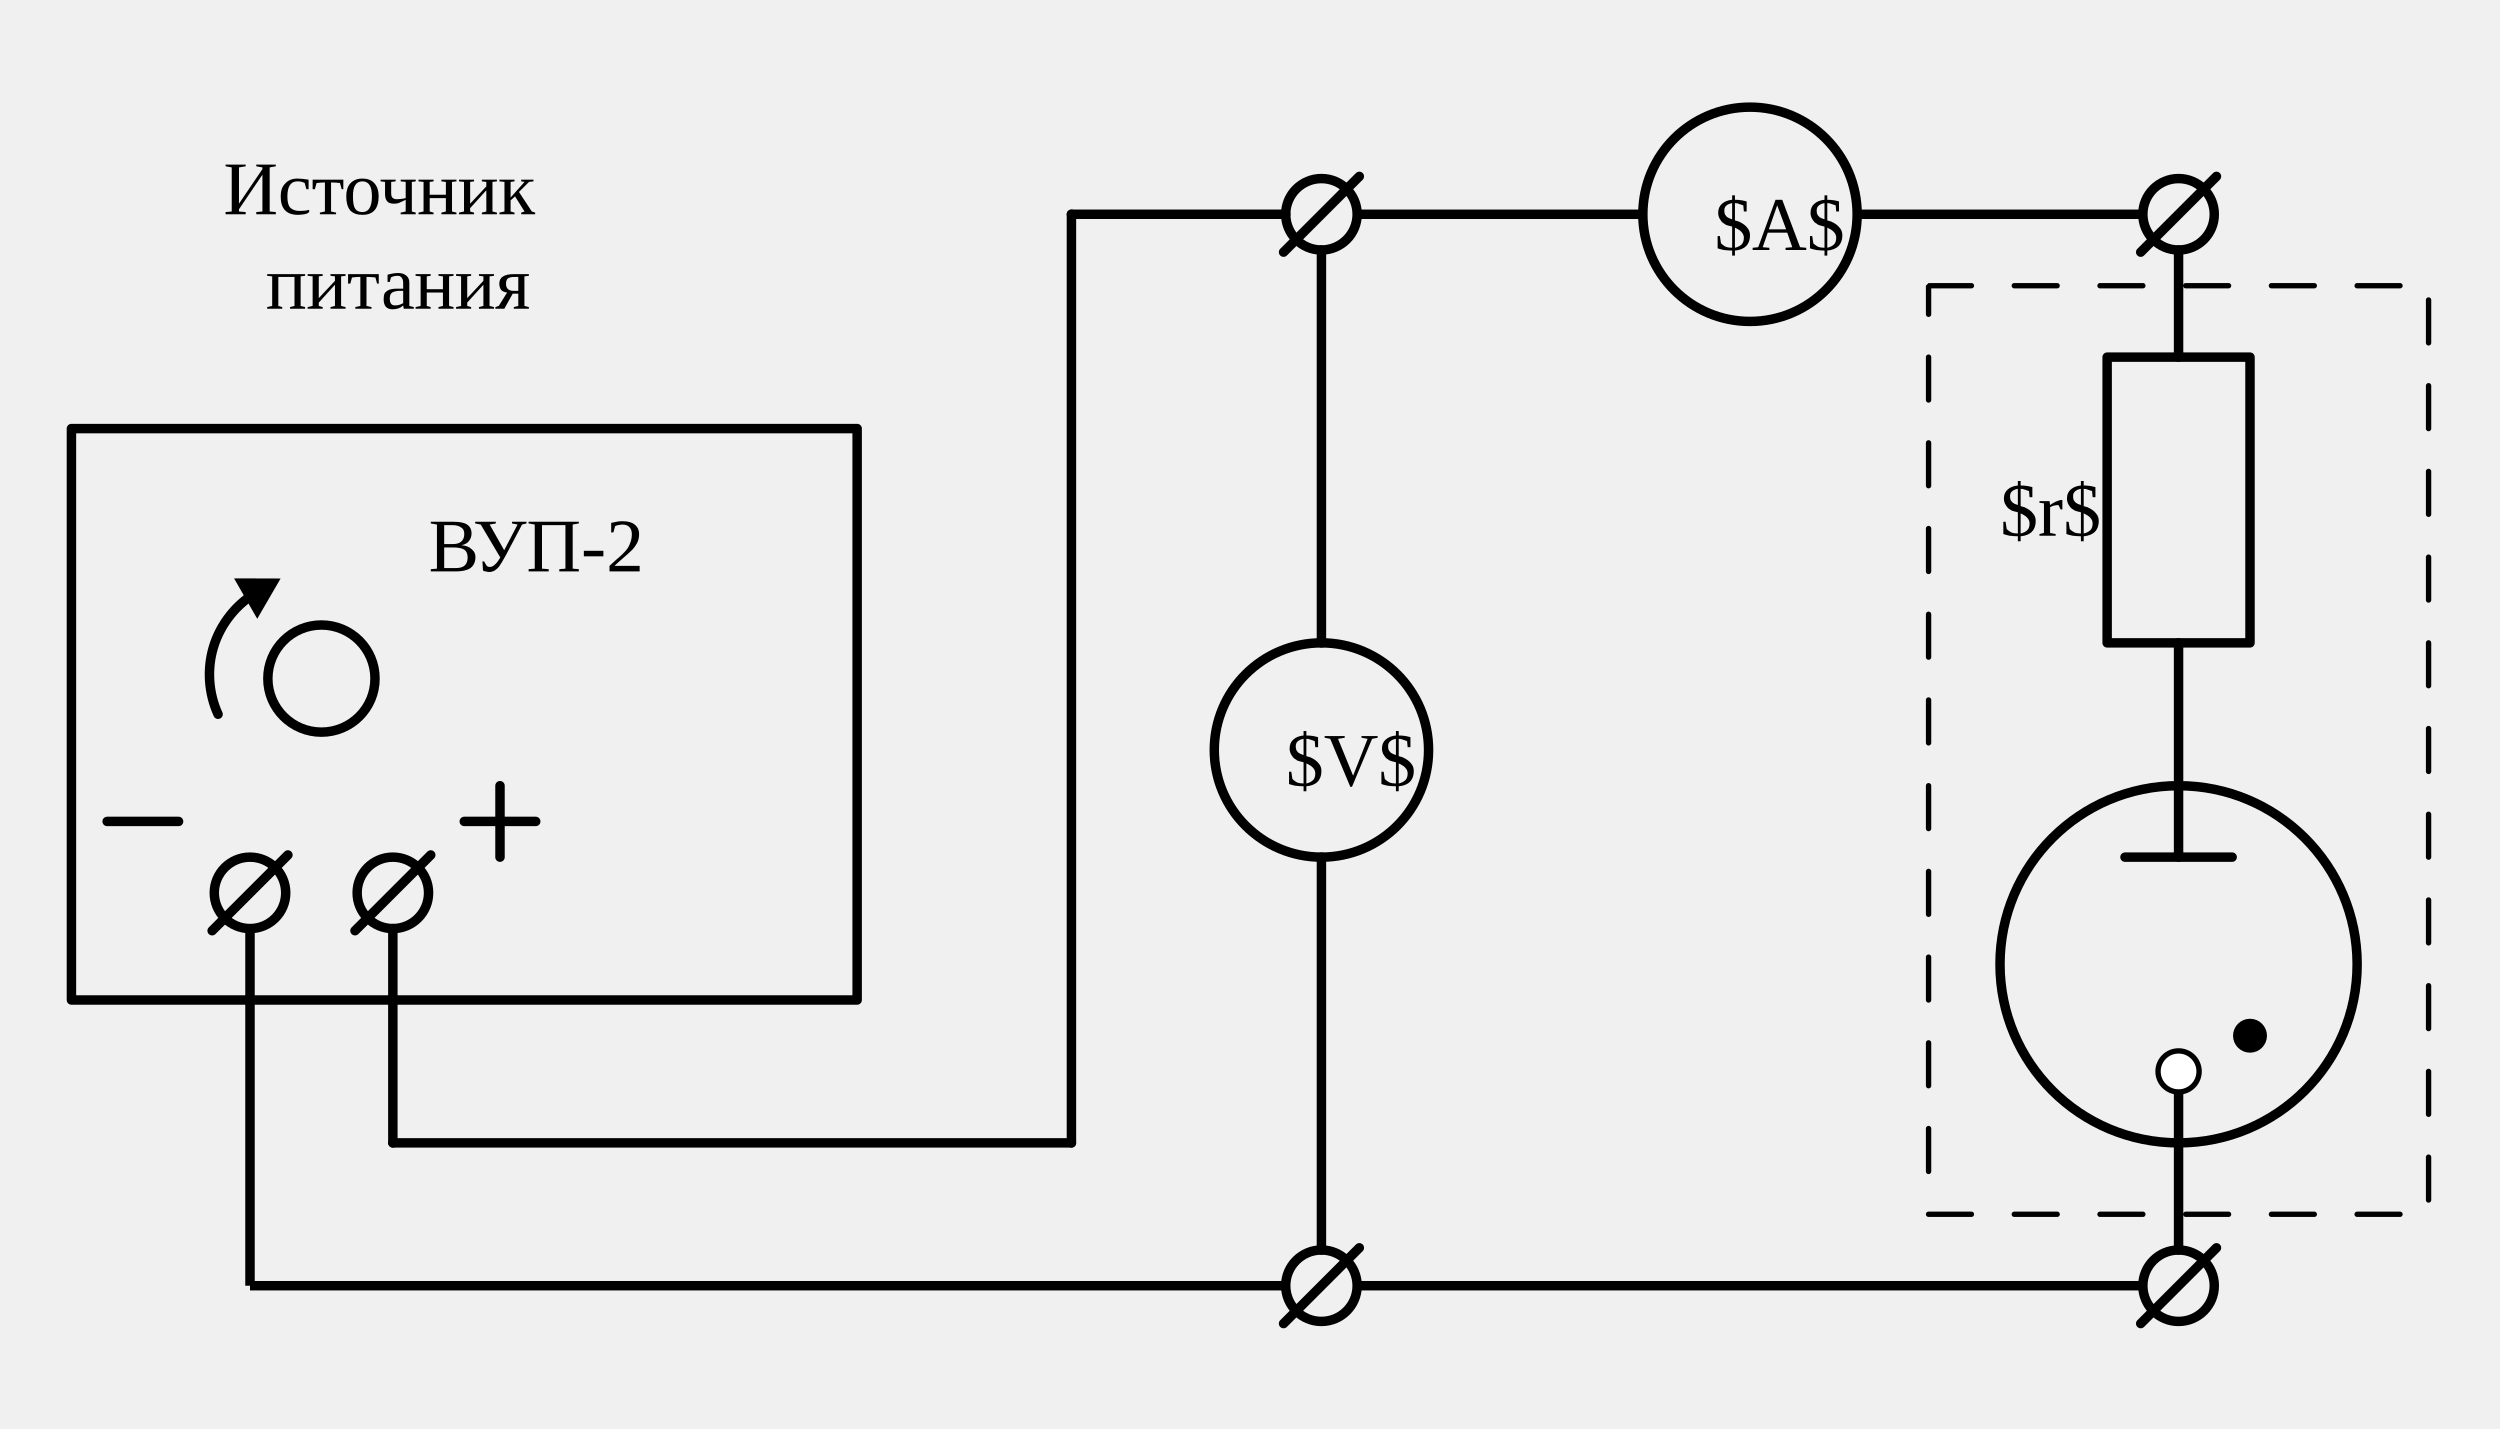
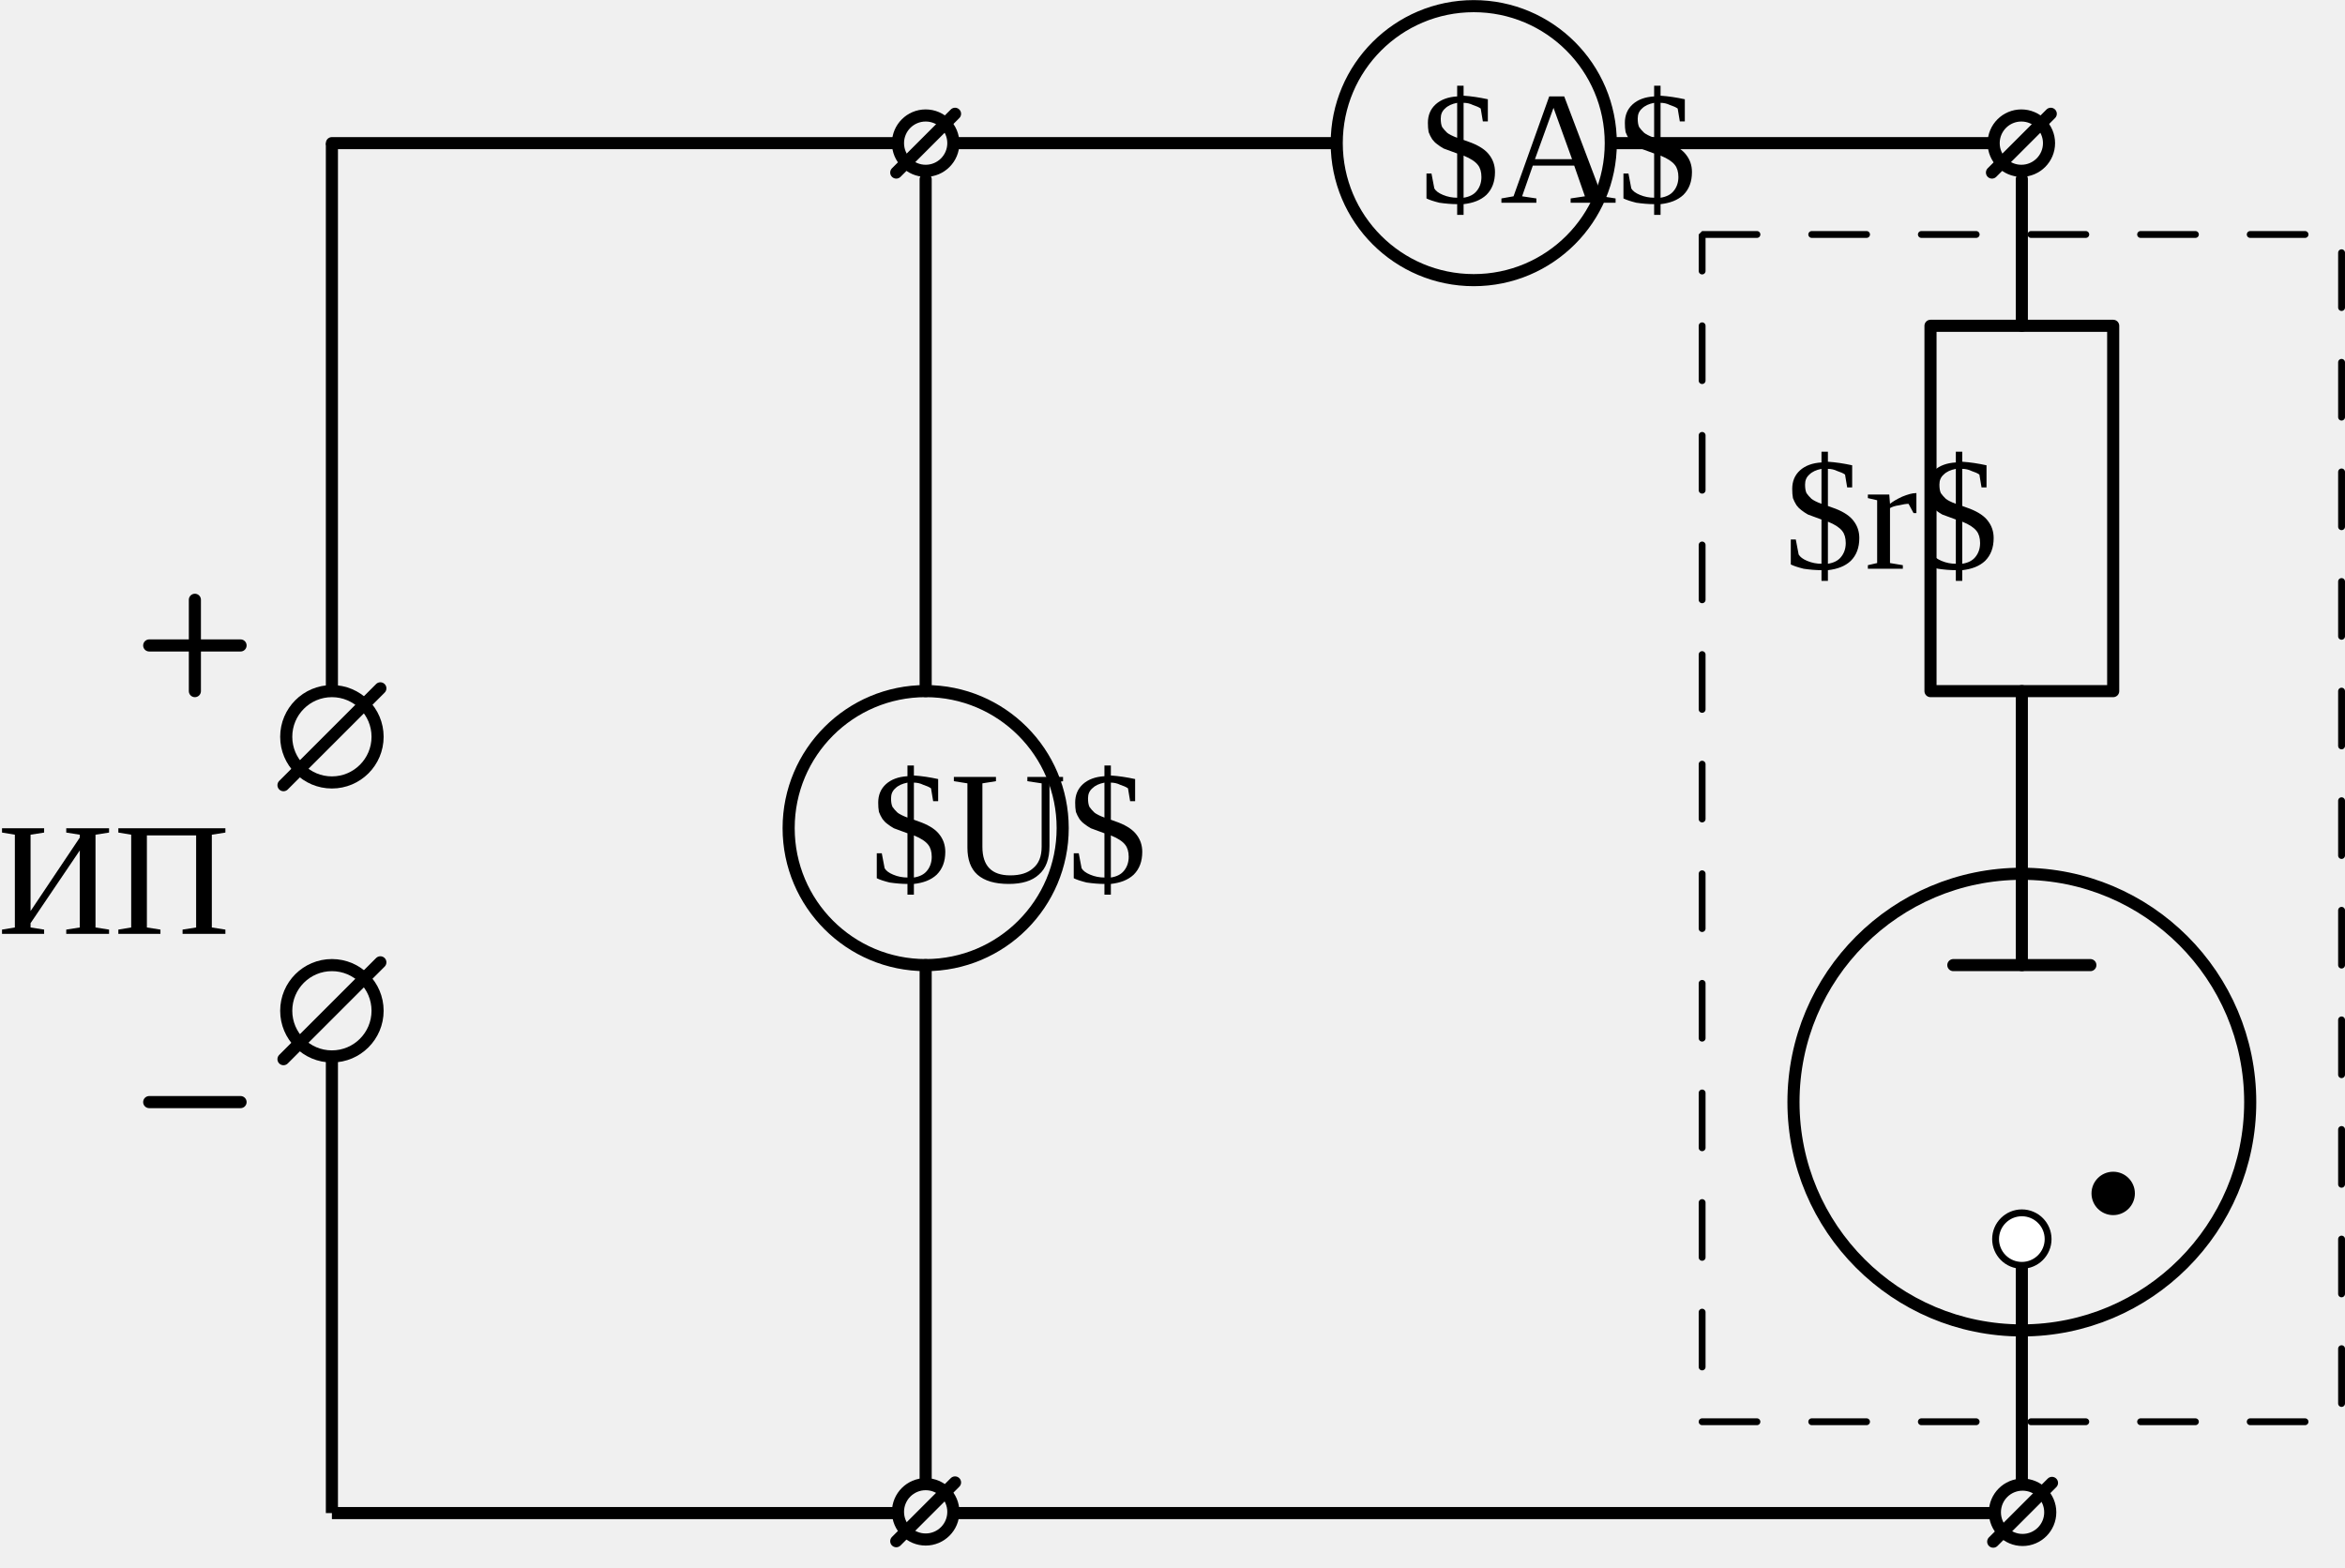
- <svg xmlns="http://www.w3.org/2000/svg" width="7cm" height="4cm" viewBox="0 0 70 40" version="1.1" id="svg5061">
+ <svg xmlns="http://www.w3.org/2000/svg" width="5.134cm" height="3.433cm" viewBox="0 0 51.342 34.327" version="1.1" id="svg5061">
  <defs id="defs5055">
    <marker orient="auto" refY="0" refX="0" id="marker5407" style="overflow:visible">
-       <path id="path5405" d="M 5.77,0 -2.88,5 V -5 Z" style="fill:#000000;fill-opacity:1;fill-rule:evenodd;stroke:#000000;stroke-width:1pt;stroke-opacity:1" transform="scale(-0.4)" />
+       <path id="path5405" d="m 5.77,0 -8.65,5 0,-10 z" style="fill:#000000;fill-opacity:1;fill-rule:evenodd;stroke:#000000;stroke-width:1pt;stroke-opacity:1" transform="scale(-0.4,-0.4)" />
    </marker>
    <marker orient="auto" refY="0" refX="0" id="Arrow2Mstart" style="overflow:visible">
-       <path id="path4729" style="fill:#fc0000;fill-opacity:1;fill-rule:evenodd;stroke:#fc0000;stroke-width:0.625;stroke-linejoin:round;stroke-opacity:1" d="M 8.719,4.034 -2.207,0.016 8.719,-4.002 c -1.745,2.372 -1.735,5.617 -6e-7,8.035 z" transform="scale(0.6)" />
+       <path id="path4729" style="fill:#fc0000;fill-opacity:1;fill-rule:evenodd;stroke:#fc0000;stroke-width:0.625;stroke-linejoin:round;stroke-opacity:1" d="M 8.719,4.034 -2.207,0.016 8.719,-4.002 c -1.745,2.372 -1.735,5.617 -6e-7,8.035 z" transform="scale(0.6,0.6)" />
    </marker>
    <marker orient="auto" refY="0" refX="0" id="Arrow2Sstart" style="overflow:visible">
      <path id="path4735" style="fill:#fc0000;fill-opacity:1;fill-rule:evenodd;stroke:#fc0000;stroke-width:0.625;stroke-linejoin:round;stroke-opacity:1" d="M 8.719,4.034 -2.207,0.016 8.719,-4.002 c -1.745,2.372 -1.735,5.617 -6e-7,8.035 z" transform="matrix(0.3,0,0,0.3,-0.69,0)" />
    </marker>
    <marker orient="auto" refY="0" refX="0" id="marker5237" style="overflow:visible">
-       <path id="path5235" d="M 5.77,0 -2.88,5 V -5 Z" style="fill:#fc0000;fill-opacity:1;fill-rule:evenodd;stroke:#fc0000;stroke-width:1pt;stroke-opacity:1" transform="scale(-0.4)" />
+       <path id="path5235" d="m 5.77,0 -8.65,5 0,-10 z" style="fill:#fc0000;fill-opacity:1;fill-rule:evenodd;stroke:#fc0000;stroke-width:1pt;stroke-opacity:1" transform="scale(-0.4,-0.4)" />
    </marker>
    <marker orient="auto" refY="0" refX="0" id="Arrow2Lstart" style="overflow:visible">
      <path id="path4723" style="fill:#fc0000;fill-opacity:1;fill-rule:evenodd;stroke:#fc0000;stroke-width:0.625;stroke-linejoin:round;stroke-opacity:1" d="M 8.719,4.034 -2.207,0.016 8.719,-4.002 c -1.745,2.372 -1.735,5.617 -6e-7,8.035 z" transform="matrix(1.1,0,0,1.1,1.1,0)" />
    </marker>
    <marker orient="auto" refY="0" refX="0" id="TriangleInM" style="overflow:visible">
-       <path id="path4841" d="M 5.77,0 -2.88,5 V -5 Z" style="fill:#fc0000;fill-opacity:1;fill-rule:evenodd;stroke:#fc0000;stroke-width:1pt;stroke-opacity:1" transform="scale(-0.4)" />
+       <path id="path4841" d="m 5.77,0 -8.65,5 0,-10 z" style="fill:#fc0000;fill-opacity:1;fill-rule:evenodd;stroke:#fc0000;stroke-width:1pt;stroke-opacity:1" transform="scale(-0.4,-0.4)" />
    </marker>
    <marker style="overflow:visible" id="marker5925" refX="0" refY="0" orient="auto">
      <path transform="matrix(-0.4,0,0,-0.4,-4,0)" style="fill:#000000;fill-opacity:1;fill-rule:evenodd;stroke:#000000;stroke-width:1pt;stroke-opacity:1" d="M 0,0 5,-5 -12.5,0 5,5 Z" id="path5923" />
    </marker>
    <marker orient="auto" refY="0" refX="0" id="Arrow1Mstart" style="overflow:visible">
      <path id="path2213" d="M 0,0 5,-5 -12.5,0 5,5 Z" style="fill:#fc0000;fill-opacity:1;fill-rule:evenodd;stroke:#fc0000;stroke-width:1pt;stroke-opacity:1" transform="matrix(0.4,0,0,0.4,4,0)" />
    </marker>
    <marker style="overflow:visible" id="marker5925-6" refX="0" refY="0" orient="auto">
      <path transform="matrix(-0.4,0,0,-0.4,-4,0)" style="fill:#000000;fill-opacity:1;fill-rule:evenodd;stroke:#000000;stroke-width:1pt;stroke-opacity:1" d="M 0,0 5,-5 -12.5,0 5,5 Z" id="path5923-6" />
    </marker>
  </defs>
-   <g id="layer1" transform="translate(0,-257)">
+   <g id="layer1" transform="translate(-16.73322,-259.8675)">
    <g id="layer3" style="display:inline">
-       <text xml:space="preserve" style="font-style:normal;font-variant:normal;font-weight:normal;font-stretch:normal;font-size:2.117px;line-height:1.25;font-family:'Times New Roman';-inkscape-font-specification:'Times New Roman, Normal';font-variant-ligatures:normal;font-variant-caps:normal;font-variant-numeric:normal;font-feature-settings:normal;text-align:center;letter-spacing:0px;word-spacing:0px;writing-mode:lr-tb;text-anchor:middle;fill:#000000;fill-opacity:1;stroke:none;stroke-width:0.265" x="13" y="263" id="text5980">
-         <tspan id="tspan5978" x="13" y="263" style="font-style:normal;font-variant:normal;font-weight:normal;font-stretch:normal;font-size:2.117px;font-family:'Times New Roman';-inkscape-font-specification:'Times New Roman, Normal';font-variant-ligatures:normal;font-variant-caps:normal;font-variant-numeric:normal;font-feature-settings:normal;text-align:center;writing-mode:lr-tb;text-anchor:middle;stroke-width:0.265">Источник</tspan>
-         <tspan x="13" y="265.646" style="font-style:normal;font-variant:normal;font-weight:normal;font-stretch:normal;font-size:2.117px;font-family:'Times New Roman';-inkscape-font-specification:'Times New Roman, Normal';font-variant-ligatures:normal;font-variant-caps:normal;font-variant-numeric:normal;font-feature-settings:normal;text-align:center;writing-mode:lr-tb;text-anchor:middle;stroke-width:0.265" id="tspan5982">питания</tspan>
+       <text xml:space="preserve" style="font-style:normal;font-variant:normal;font-weight:normal;font-stretch:normal;font-size:2.117px;line-height:1.25;font-family:'Times New Roman';-inkscape-font-specification:'Times New Roman, Normal';text-align:start;letter-spacing:0px;word-spacing:0px;writing-mode:lr-tb;text-anchor:start;fill:#000000;fill-opacity:1;stroke:none;stroke-width:0.265" x="35.772" y="279.19" id="text1047">
+         <tspan id="tspan1045" x="35.772" y="279.19" style="font-size:3.528px;stroke-width:0.265">$U$</tspan>
      </text>
-       <text xml:space="preserve" style="font-style:normal;font-variant:normal;font-weight:normal;font-stretch:normal;font-size:2.117px;line-height:1.25;font-family:'Times New Roman';-inkscape-font-specification:'Times New Roman, Normal';font-variant-ligatures:normal;font-variant-caps:normal;font-variant-numeric:normal;font-feature-settings:normal;text-align:start;letter-spacing:0px;word-spacing:0px;writing-mode:lr-tb;text-anchor:start;fill:#000000;fill-opacity:1;stroke:none;stroke-width:0.265" x="12" y="273" id="text1053">
-         <tspan id="tspan1051" x="12" y="273" style="stroke-width:0.265">ВУП-2</tspan>
+       <text xml:space="preserve" style="font-style:normal;font-variant:normal;font-weight:normal;font-stretch:normal;font-size:2.117px;line-height:1.25;font-family:'Times New Roman';-inkscape-font-specification:'Times New Roman, Normal';text-align:start;letter-spacing:0px;word-spacing:0px;writing-mode:lr-tb;text-anchor:start;fill:#000000;fill-opacity:1;stroke:none;stroke-width:0.265" x="47.81" y="264.304" id="text938">
+         <tspan id="tspan936" x="47.81" y="264.304" style="font-size:3.528px;stroke-width:0.265">$A$</tspan>
      </text>
-       <text xml:space="preserve" style="font-style:normal;font-variant:normal;font-weight:normal;font-stretch:normal;font-size:2.117px;line-height:1.25;font-family:'Times New Roman';-inkscape-font-specification:'Times New Roman, Normal';font-variant-ligatures:normal;font-variant-caps:normal;font-variant-numeric:normal;font-feature-settings:normal;text-align:start;letter-spacing:0px;word-spacing:0px;writing-mode:lr-tb;text-anchor:start;fill:#000000;fill-opacity:1;stroke:none;stroke-width:0.265" x="36" y="279" id="text1047">
-         <tspan id="tspan1045" x="36" y="279" style="stroke-width:0.265">$V$</tspan>
+       <text xml:space="preserve" style="font-style:normal;font-variant:normal;font-weight:normal;font-stretch:normal;font-size:2.117px;line-height:1.25;font-family:'Times New Roman';-inkscape-font-specification:'Times New Roman, Normal';text-align:start;letter-spacing:0px;word-spacing:0px;writing-mode:lr-tb;text-anchor:start;fill:#000000;fill-opacity:1;stroke:none;stroke-width:0.265" x="55.785" y="272.322" id="text5986">
+         <tspan id="tspan5984" x="55.785" y="272.322" style="font-size:3.528px;stroke-width:0.265">$r$</tspan>
      </text>
-       <text xml:space="preserve" style="font-style:normal;font-variant:normal;font-weight:normal;font-stretch:normal;font-size:2.117px;line-height:1.25;font-family:'Times New Roman';-inkscape-font-specification:'Times New Roman, Normal';font-variant-ligatures:normal;font-variant-caps:normal;font-variant-numeric:normal;font-feature-settings:normal;text-align:start;letter-spacing:0px;word-spacing:0px;writing-mode:lr-tb;text-anchor:start;fill:#000000;fill-opacity:1;stroke:none;stroke-width:0.265" x="48" y="264" id="text938">
-         <tspan id="tspan936" x="48" y="264" style="stroke-width:0.265">$A$</tspan>
-       </text>
-       <text xml:space="preserve" style="font-style:normal;font-variant:normal;font-weight:normal;font-stretch:normal;font-size:2.117px;line-height:1.25;font-family:'Times New Roman';-inkscape-font-specification:'Times New Roman, Normal';font-variant-ligatures:normal;font-variant-caps:normal;font-variant-numeric:normal;font-feature-settings:normal;text-align:start;letter-spacing:0px;word-spacing:0px;writing-mode:lr-tb;text-anchor:start;fill:#000000;fill-opacity:1;stroke:none;stroke-width:0.265" x="56" y="272" id="text5986">
-         <tspan id="tspan5984" x="56" y="272" style="stroke-width:0.265">$r$</tspan>
+       <text xml:space="preserve" style="color:#000000;font-style:normal;font-variant:normal;font-weight:normal;font-stretch:normal;font-size:3.528px;line-height:125%;font-family:'Times New Roman';-inkscape-font-specification:'Times New Roman, ';text-indent:0;text-align:start;text-decoration:none;text-decoration-line:none;text-decoration-style:solid;text-decoration-color:#000000;letter-spacing:0px;word-spacing:0px;text-transform:none;direction:ltr;block-progression:tb;writing-mode:lr-tb;baseline-shift:baseline;text-anchor:start;white-space:normal;clip-rule:nonzero;display:inline;overflow:visible;visibility:visible;opacity:1;isolation:auto;mix-blend-mode:normal;color-interpolation:sRGB;color-interpolation-filters:linearRGB;solid-color:#000000;solid-opacity:1;fill:#000000;fill-opacity:1;fill-rule:nonzero;stroke:none;stroke-width:0.5;stroke-linecap:butt;stroke-linejoin:miter;stroke-miterlimit:4;stroke-dasharray:none;stroke-dashoffset:0;stroke-opacity:1;color-rendering:auto;image-rendering:auto;shape-rendering:auto;text-rendering:auto;enable-background:accumulate" x="16.669" y="280.317" id="text4269">
+         <tspan id="tspan4271" x="16.669" y="280.317">ИП</tspan>
      </text>
    </g>
-     <path style="fill:none;stroke:#000000;stroke-width:0.265px;stroke-linecap:round;stroke-linejoin:miter;stroke-opacity:1" d="m 61,275 v 6" id="path5608" />
-     <path style="fill:none;stroke:#000000;stroke-width:0.265px;stroke-linecap:round;stroke-linejoin:miter;stroke-opacity:1" d="m 37,264 v 11" id="path5612" />
+     <path style="fill:none;stroke:#000000;stroke-width:0.265px;stroke-linecap:round;stroke-linejoin:miter;stroke-opacity:1" d="m 61,275 0,6" id="path5608" />
+     <path style="fill:none;stroke:#000000;stroke-width:0.265px;stroke-linecap:round;stroke-linejoin:miter;stroke-opacity:1" d="m 37,263.791 0,11.209" id="path5612" />
    <circle style="opacity:1;fill:none;fill-opacity:1;fill-rule:nonzero;stroke:#000000;stroke-width:0.265;stroke-linecap:round;stroke-linejoin:round;stroke-miterlimit:4;stroke-dasharray:none;stroke-dashoffset:0;stroke-opacity:1;paint-order:stroke markers fill" id="path5618" cx="61" cy="284" r="5" />
-     <path style="fill:none;stroke:#000000;stroke-width:0.265;stroke-linecap:round;stroke-linejoin:miter;stroke-miterlimit:4;stroke-dasharray:none;stroke-opacity:1" d="m 59.5,281 h 3" id="path5620" />
-     <path style="fill:none;stroke:#000000;stroke-width:0.265px;stroke-linecap:round;stroke-linejoin:miter;stroke-opacity:1" d="m 61,287 v 5" id="path5608-7" />
+     <path style="fill:none;stroke:#000000;stroke-width:0.265;stroke-linecap:round;stroke-linejoin:miter;stroke-miterlimit:4;stroke-dasharray:none;stroke-opacity:1" d="m 59.5,281 3,0" id="path5620" />
+     <path style="fill:none;stroke:#000000;stroke-width:0.265px;stroke-linecap:round;stroke-linejoin:miter;stroke-opacity:1" d="m 61,287 0,5.295" id="path5608-7" />
    <circle style="opacity:1;fill:#ffffff;fill-opacity:1;fill-rule:nonzero;stroke:#000000;stroke-width:0.3;stroke-linecap:round;stroke-linejoin:round;stroke-miterlimit:4;stroke-dasharray:none;stroke-dashoffset:0;stroke-opacity:1;paint-order:stroke markers fill" id="path5637" cx="61" cy="287" r="0.5" />
    <circle style="opacity:1;fill:#000000;fill-opacity:1;fill-rule:nonzero;stroke:#000000;stroke-width:0.15;stroke-linecap:round;stroke-linejoin:round;stroke-miterlimit:4;stroke-dasharray:none;stroke-dashoffset:0;stroke-opacity:1;paint-order:stroke markers fill" id="path5639" cx="63" cy="286" r="0.4" />
-     <path style="fill:none;stroke:#000000;stroke-width:0.265px;stroke-linecap:butt;stroke-linejoin:miter;stroke-opacity:1" d="M 60,263 H 52" id="path5660" />
-     <path style="fill:none;stroke:#000000;stroke-width:0.265px;stroke-linecap:butt;stroke-linejoin:miter;stroke-opacity:1" d="M 60,293 H 38" id="path5662" />
-     <circle style="opacity:1;fill:none;fill-opacity:1;fill-rule:nonzero;stroke:#000000;stroke-width:0.265;stroke-linecap:round;stroke-linejoin:round;stroke-miterlimit:4;stroke-dasharray:none;stroke-dashoffset:0;stroke-opacity:1;paint-order:stroke markers fill" id="path5681-5" cx="61" cy="293" r="1" />
-     <path style="fill:none;stroke:#000000;stroke-width:0.265;stroke-linecap:round;stroke-linejoin:miter;stroke-miterlimit:4;stroke-dasharray:none;stroke-opacity:1" d="m 62.061,291.939 -2.121,2.121" id="path5683-5" />
-     <rect style="opacity:1;fill:none;fill-opacity:1;fill-rule:nonzero;stroke:#000000;stroke-width:0.265;stroke-linecap:round;stroke-linejoin:round;stroke-miterlimit:4;stroke-dasharray:none;stroke-dashoffset:10.016;stroke-opacity:1;paint-order:stroke markers fill" id="rect1049" width="22" height="16" x="2" y="269" />
-     <circle style="opacity:1;fill:none;fill-opacity:1;fill-rule:nonzero;stroke:#000000;stroke-width:0.265;stroke-linecap:round;stroke-linejoin:round;stroke-miterlimit:4;stroke-dasharray:none;stroke-dashoffset:0;stroke-opacity:1;paint-order:stroke markers fill" id="path5681-4-0" cx="11" cy="282" r="1" />
-     <path style="fill:none;stroke:#000000;stroke-width:0.265;stroke-linecap:round;stroke-linejoin:miter;stroke-miterlimit:4;stroke-dasharray:none;stroke-opacity:1" d="m 12.061,280.939 -2.121,2.121" id="path5683-4-4" />
-     <circle style="opacity:1;fill:none;fill-opacity:1;fill-rule:nonzero;stroke:#000000;stroke-width:0.265;stroke-linecap:round;stroke-linejoin:round;stroke-miterlimit:4;stroke-dasharray:none;stroke-dashoffset:0;stroke-opacity:1;paint-order:stroke markers fill" id="path5681-4-7" cx="7" cy="282" r="1" />
-     <path style="fill:none;stroke:#000000;stroke-width:0.265;stroke-linecap:round;stroke-linejoin:miter;stroke-miterlimit:4;stroke-dasharray:none;stroke-opacity:1" d="m 8.061,280.939 -2.121,2.121" id="path5683-4-9" />
-     <path style="fill:none;stroke:#000000;stroke-width:0.265px;stroke-linecap:round;stroke-linejoin:miter;stroke-opacity:1" d="m 13,280 h 2" id="path1071" />
-     <path style="fill:none;stroke:#000000;stroke-width:0.265px;stroke-linecap:round;stroke-linejoin:miter;stroke-opacity:1" d="m 14,279 v 2" id="path1073" />
-     <path style="fill:none;stroke:#000000;stroke-width:0.265;stroke-linecap:round;stroke-linejoin:miter;stroke-miterlimit:4;stroke-dasharray:none;stroke-opacity:1" d="m 5,280 h -2" id="path1075" />
+     <path style="fill:none;stroke:#000000;stroke-width:0.265px;stroke-linecap:butt;stroke-linejoin:miter;stroke-opacity:1" d="m 60.429,263 -8.429,0" id="path5660" />
+     <path style="fill:none;stroke:#000000;stroke-width:0.265px;stroke-linecap:butt;stroke-linejoin:miter;stroke-opacity:1" d="m 60.402,293 -22.772,0" id="path5662" />
+     <circle style="opacity:1;fill:none;fill-opacity:1;fill-rule:nonzero;stroke:#000000;stroke-width:0.265;stroke-linecap:round;stroke-linejoin:round;stroke-miterlimit:4;stroke-dasharray:none;stroke-dashoffset:0;stroke-opacity:1;paint-order:stroke markers fill" id="path5681-4-0" cx="24" cy="276" r="1" />
+     <path style="fill:none;stroke:#000000;stroke-width:0.265;stroke-linecap:round;stroke-linejoin:miter;stroke-miterlimit:4;stroke-dasharray:none;stroke-opacity:1" d="m 25.061,274.939 -2.121,2.121" id="path5683-4-4" />
+     <circle style="opacity:1;fill:none;fill-opacity:1;fill-rule:nonzero;stroke:#000000;stroke-width:0.265;stroke-linecap:round;stroke-linejoin:round;stroke-miterlimit:4;stroke-dasharray:none;stroke-dashoffset:0;stroke-opacity:1;paint-order:stroke markers fill" id="path5681-4-7" cx="24" cy="282" r="1" />
+     <path style="fill:none;stroke:#000000;stroke-width:0.265;stroke-linecap:round;stroke-linejoin:miter;stroke-miterlimit:4;stroke-dasharray:none;stroke-opacity:1" d="m 25.061,280.939 -2.121,2.121" id="path5683-4-9" />
+     <path style="fill:none;stroke:#000000;stroke-width:0.265px;stroke-linecap:round;stroke-linejoin:miter;stroke-opacity:1" d="m 20,274 2,0" id="path1071" />
+     <path style="fill:none;stroke:#000000;stroke-width:0.265px;stroke-linecap:round;stroke-linejoin:miter;stroke-opacity:1" d="m 21,273 0,2" id="path1073" />
+     <path style="fill:none;stroke:#000000;stroke-width:0.265;stroke-linecap:round;stroke-linejoin:miter;stroke-miterlimit:4;stroke-dasharray:none;stroke-opacity:1" d="m 22,284 -2,0" id="path1075" />
    <rect style="opacity:1;fill:none;fill-opacity:1;fill-rule:nonzero;stroke:#000000;stroke-width:0.265;stroke-linecap:round;stroke-linejoin:round;stroke-miterlimit:4;stroke-dasharray:none;stroke-dashoffset:10.016;stroke-opacity:1;paint-order:stroke markers fill" id="rect899" width="4" height="8" x="59" y="267" />
-     <circle style="opacity:1;fill:none;fill-opacity:1;fill-rule:nonzero;stroke:#000000;stroke-width:0.265;stroke-linecap:round;stroke-linejoin:round;stroke-miterlimit:4;stroke-dasharray:none;stroke-dashoffset:0;stroke-opacity:1;paint-order:stroke markers fill" id="path5681-3" cx="61" cy="263" r="1" />
-     <path style="fill:none;stroke:#000000;stroke-width:0.265;stroke-linecap:round;stroke-linejoin:miter;stroke-miterlimit:4;stroke-dasharray:none;stroke-opacity:1" d="m 62.061,261.939 -2.121,2.121" id="path5683-1" />
-     <path style="fill:none;stroke:#000000;stroke-width:0.265px;stroke-linecap:round;stroke-linejoin:miter;stroke-opacity:1" d="m 61,264 v 3" id="path5608-7-8" />
+     <path style="fill:none;stroke:#000000;stroke-width:0.265px;stroke-linecap:round;stroke-linejoin:miter;stroke-opacity:1" d="m 61,263.785 0,3.215" id="path5608-7-8" />
    <circle style="opacity:1;fill:none;fill-opacity:1;fill-rule:nonzero;stroke:#000000;stroke-width:0.265;stroke-linecap:round;stroke-linejoin:round;stroke-miterlimit:4;stroke-dasharray:none;stroke-dashoffset:10.016;stroke-opacity:1;paint-order:stroke markers fill" id="path934" cx="49" cy="263" r="3" />
-     <path style="fill:none;stroke:#000000;stroke-width:0.265px;stroke-linecap:butt;stroke-linejoin:miter;stroke-opacity:1" d="M 46,263 H 38" id="path5660-3" />
-     <circle style="opacity:1;fill:none;fill-opacity:1;fill-rule:nonzero;stroke:#000000;stroke-width:0.265;stroke-linecap:round;stroke-linejoin:round;stroke-miterlimit:4;stroke-dasharray:none;stroke-dashoffset:0;stroke-opacity:1;paint-order:stroke markers fill" id="path5681-4" cx="37" cy="263" r="1" />
-     <path style="fill:none;stroke:#000000;stroke-width:0.265;stroke-linecap:round;stroke-linejoin:miter;stroke-miterlimit:4;stroke-dasharray:none;stroke-opacity:1" d="m 38.061,261.939 -2.121,2.121" id="path5683-4" />
+     <path style="fill:none;stroke:#000000;stroke-width:0.265px;stroke-linecap:butt;stroke-linejoin:miter;stroke-opacity:1" d="m 46,263 -8.341,0" id="path5660-3" />
+     <ellipse style="opacity:1;fill:none;fill-opacity:1;fill-rule:nonzero;stroke:#000000;stroke-width:0.265;stroke-linecap:round;stroke-linejoin:round;stroke-miterlimit:4;stroke-dasharray:none;stroke-dashoffset:0;stroke-opacity:1;paint-order:stroke markers fill" id="path5681-4" cx="37" cy="263" rx="0.606" ry="0.606" />
+     <path style="fill:none;stroke:#000000;stroke-width:0.265;stroke-linecap:round;stroke-linejoin:miter;stroke-miterlimit:4;stroke-dasharray:none;stroke-opacity:1" d="m 37.643,262.357 -1.287,1.287" id="path5683-4" />
    <circle style="opacity:1;fill:none;fill-opacity:1;fill-rule:nonzero;stroke:#000000;stroke-width:0.265;stroke-linecap:round;stroke-linejoin:round;stroke-miterlimit:4;stroke-dasharray:none;stroke-dashoffset:10.016;stroke-opacity:1;paint-order:stroke markers fill" id="path934-0" cx="37" cy="278" r="3" />
-     <path style="fill:none;stroke:#000000;stroke-width:0.265px;stroke-linecap:round;stroke-linejoin:miter;stroke-opacity:1" d="m 37,281 v 11" id="path5612-4" />
-     <circle style="opacity:1;fill:none;fill-opacity:1;fill-rule:nonzero;stroke:#000000;stroke-width:0.265;stroke-linecap:round;stroke-linejoin:round;stroke-miterlimit:4;stroke-dasharray:none;stroke-dashoffset:0;stroke-opacity:1;paint-order:stroke markers fill" id="path5681-4-8" cx="37" cy="293" r="1" />
-     <path style="fill:none;stroke:#000000;stroke-width:0.265;stroke-linecap:round;stroke-linejoin:miter;stroke-miterlimit:4;stroke-dasharray:none;stroke-opacity:1" d="m 38.061,291.939 -2.121,2.121" id="path5683-4-2" />
-     <circle style="opacity:1;fill:none;fill-opacity:1;fill-rule:nonzero;stroke:#000000;stroke-width:0.265;stroke-linecap:round;stroke-linejoin:round;stroke-miterlimit:4;stroke-dasharray:none;stroke-dashoffset:10.016;stroke-opacity:1;paint-order:stroke markers fill" id="path1114" cx="9" cy="276" r="1.5" />
-     <path style="fill:none;stroke:#000000;stroke-width:0.265px;stroke-linecap:round;stroke-linejoin:miter;stroke-opacity:1;marker-start:url(#marker5407)" d="m 7.204,273.573 c -0.589,0.338 -1.04,0.909 -1.232,1.56 -0.18,0.611 -0.132,1.287 0.134,1.866" id="path4443" />
-     <path style="fill:none;stroke:#000000;stroke-width:0.265px;stroke-linecap:round;stroke-linejoin:miter;stroke-opacity:1" d="M 36,263 H 30" id="path5966" />
-     <path style="fill:none;stroke:#000000;stroke-width:0.265px;stroke-linecap:round;stroke-linejoin:miter;stroke-opacity:1" d="m 30,289 v -26" id="path5968" />
-     <path style="fill:none;stroke:#000000;stroke-width:0.265px;stroke-linecap:round;stroke-linejoin:miter;stroke-opacity:1" d="M 11,289 H 30" id="path5970" />
-     <path style="fill:none;stroke:#000000;stroke-width:0.265;stroke-linecap:round;stroke-linejoin:miter;stroke-miterlimit:4;stroke-dasharray:none;stroke-opacity:1" d="m 11,283 v 6" id="path5972" />
-     <path style="fill:none;stroke:#000000;stroke-width:0.265px;stroke-linecap:butt;stroke-linejoin:miter;stroke-opacity:1" d="M 36,293 H 7" id="path5974" />
-     <path style="fill:none;stroke:#000000;stroke-width:0.265px;stroke-linecap:butt;stroke-linejoin:miter;stroke-opacity:1" d="m 7,283 v 10" id="path5976" />
+     <path style="fill:none;stroke:#000000;stroke-width:0.265px;stroke-linecap:round;stroke-linejoin:miter;stroke-opacity:1" d="m 37,281 0,11.294" id="path5612-4" />
+     <path style="fill:none;stroke:#000000;stroke-width:0.265px;stroke-linecap:round;stroke-linejoin:miter;stroke-opacity:1" d="M 36.285,263 24,263" id="path5966" />
+     <path style="fill:none;stroke:#000000;stroke-width:0.265px;stroke-linecap:butt;stroke-linejoin:miter;stroke-opacity:1" d="m 36.332,293 -12.332,0" id="path5974" />
+     <path style="fill:none;stroke:#000000;stroke-width:0.265px;stroke-linecap:butt;stroke-linejoin:miter;stroke-opacity:1" d="m 24,283 0,10" id="path5976" />
    <rect style="opacity:1;fill:none;fill-opacity:1;fill-rule:nonzero;stroke:#000000;stroke-width:0.15;stroke-linecap:round;stroke-linejoin:bevel;stroke-miterlimit:4;stroke-dasharray:1.2, 1.2;stroke-dashoffset:0;stroke-opacity:1;paint-order:stroke markers fill" id="rect5988" width="14" height="26" x="54" y="265" />
+     <path id="path4261" d="m 24,263 0,12" style="fill:none;stroke:#000000;stroke-width:0.265px;stroke-linecap:butt;stroke-linejoin:miter;stroke-opacity:1" />
+     <ellipse ry="0.606" rx="0.606" cy="292.973" cx="37" id="ellipse4327" style="opacity:1;fill:none;fill-opacity:1;fill-rule:nonzero;stroke:#000000;stroke-width:0.265;stroke-linecap:round;stroke-linejoin:round;stroke-miterlimit:4;stroke-dasharray:none;stroke-dashoffset:0;stroke-opacity:1;paint-order:stroke markers fill" />
+     <path id="path4329" d="m 37.643,292.329 -1.287,1.287" style="fill:none;stroke:#000000;stroke-width:0.265;stroke-linecap:round;stroke-linejoin:miter;stroke-miterlimit:4;stroke-dasharray:none;stroke-opacity:1" />
+     <ellipse style="opacity:1;fill:none;fill-opacity:1;fill-rule:nonzero;stroke:#000000;stroke-width:0.265;stroke-linecap:round;stroke-linejoin:round;stroke-miterlimit:4;stroke-dasharray:none;stroke-dashoffset:0;stroke-opacity:1;paint-order:stroke markers fill" id="ellipse4331" cx="61.016" cy="292.983" rx="0.606" ry="0.606" />
+     <path style="fill:none;stroke:#000000;stroke-width:0.265;stroke-linecap:round;stroke-linejoin:miter;stroke-miterlimit:4;stroke-dasharray:none;stroke-opacity:1" d="m 61.66,292.339 -1.287,1.287" id="path4333" />
+     <ellipse ry="0.606" rx="0.606" cy="263" cx="60.989" id="ellipse4335" style="opacity:1;fill:none;fill-opacity:1;fill-rule:nonzero;stroke:#000000;stroke-width:0.265;stroke-linecap:round;stroke-linejoin:round;stroke-miterlimit:4;stroke-dasharray:none;stroke-dashoffset:0;stroke-opacity:1;paint-order:stroke markers fill" />
+     <path id="path4337" d="m 61.633,262.357 -1.287,1.287" style="fill:none;stroke:#000000;stroke-width:0.265;stroke-linecap:round;stroke-linejoin:miter;stroke-miterlimit:4;stroke-dasharray:none;stroke-opacity:1" />
  </g>
</svg>
